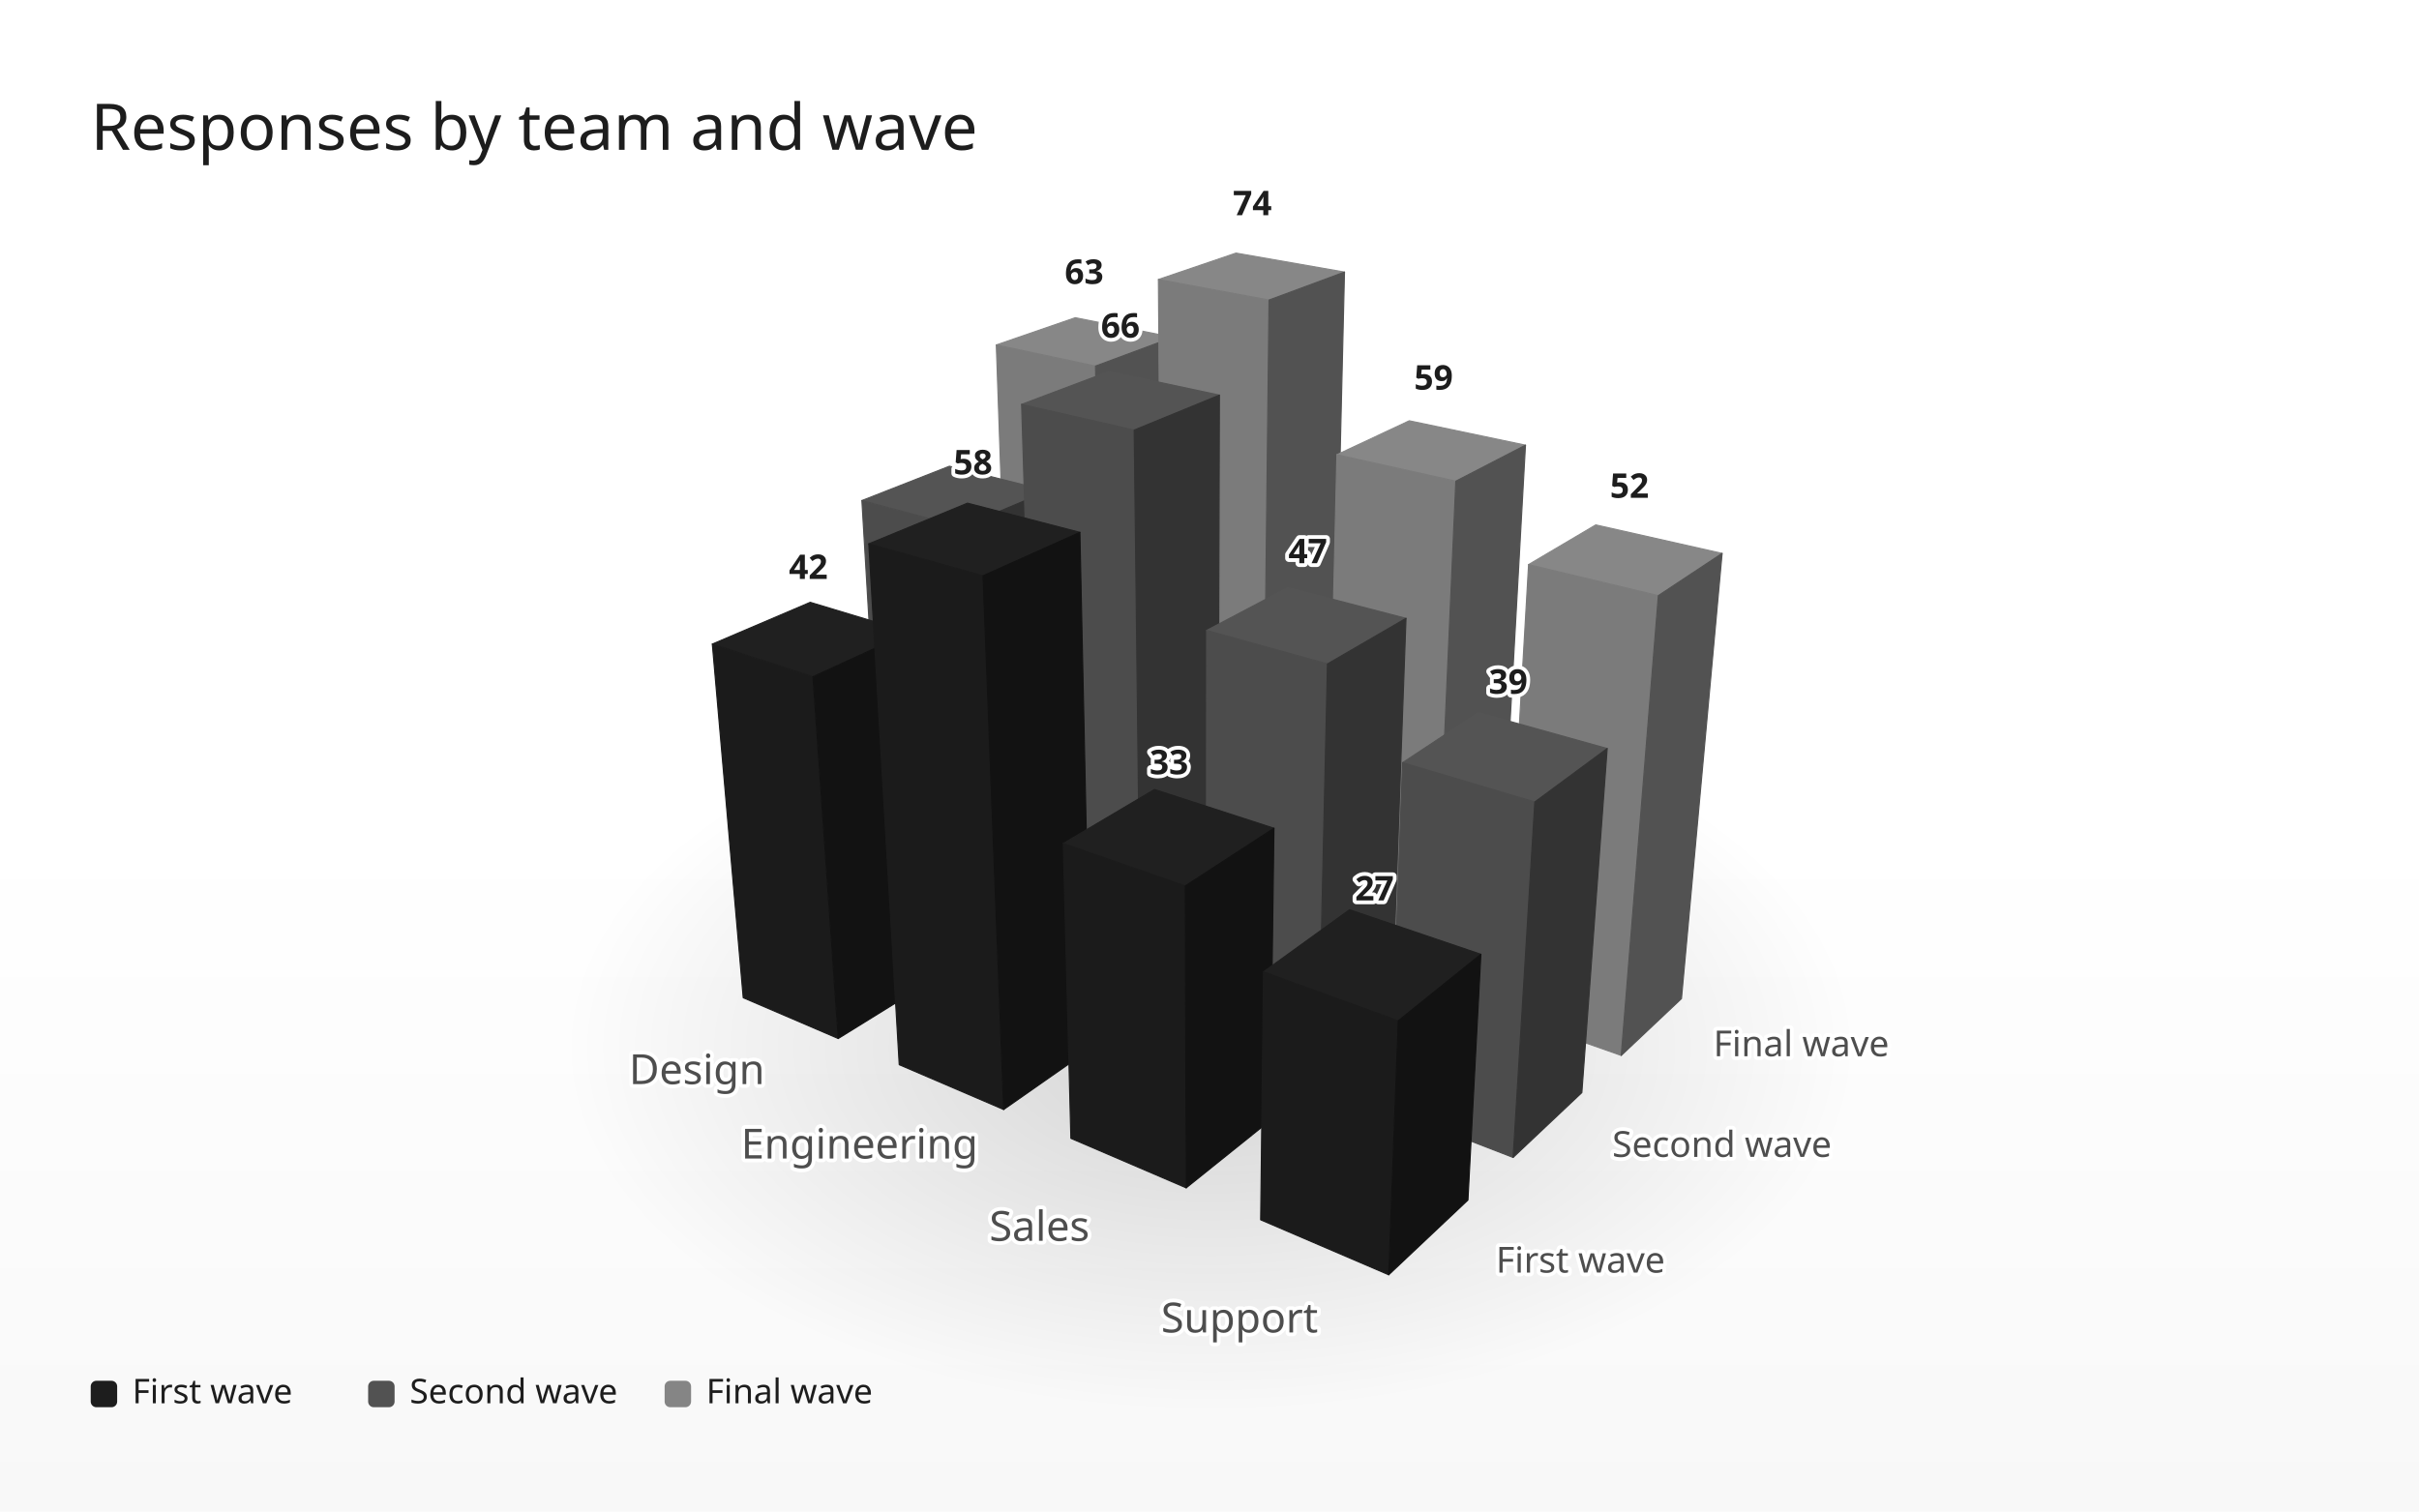
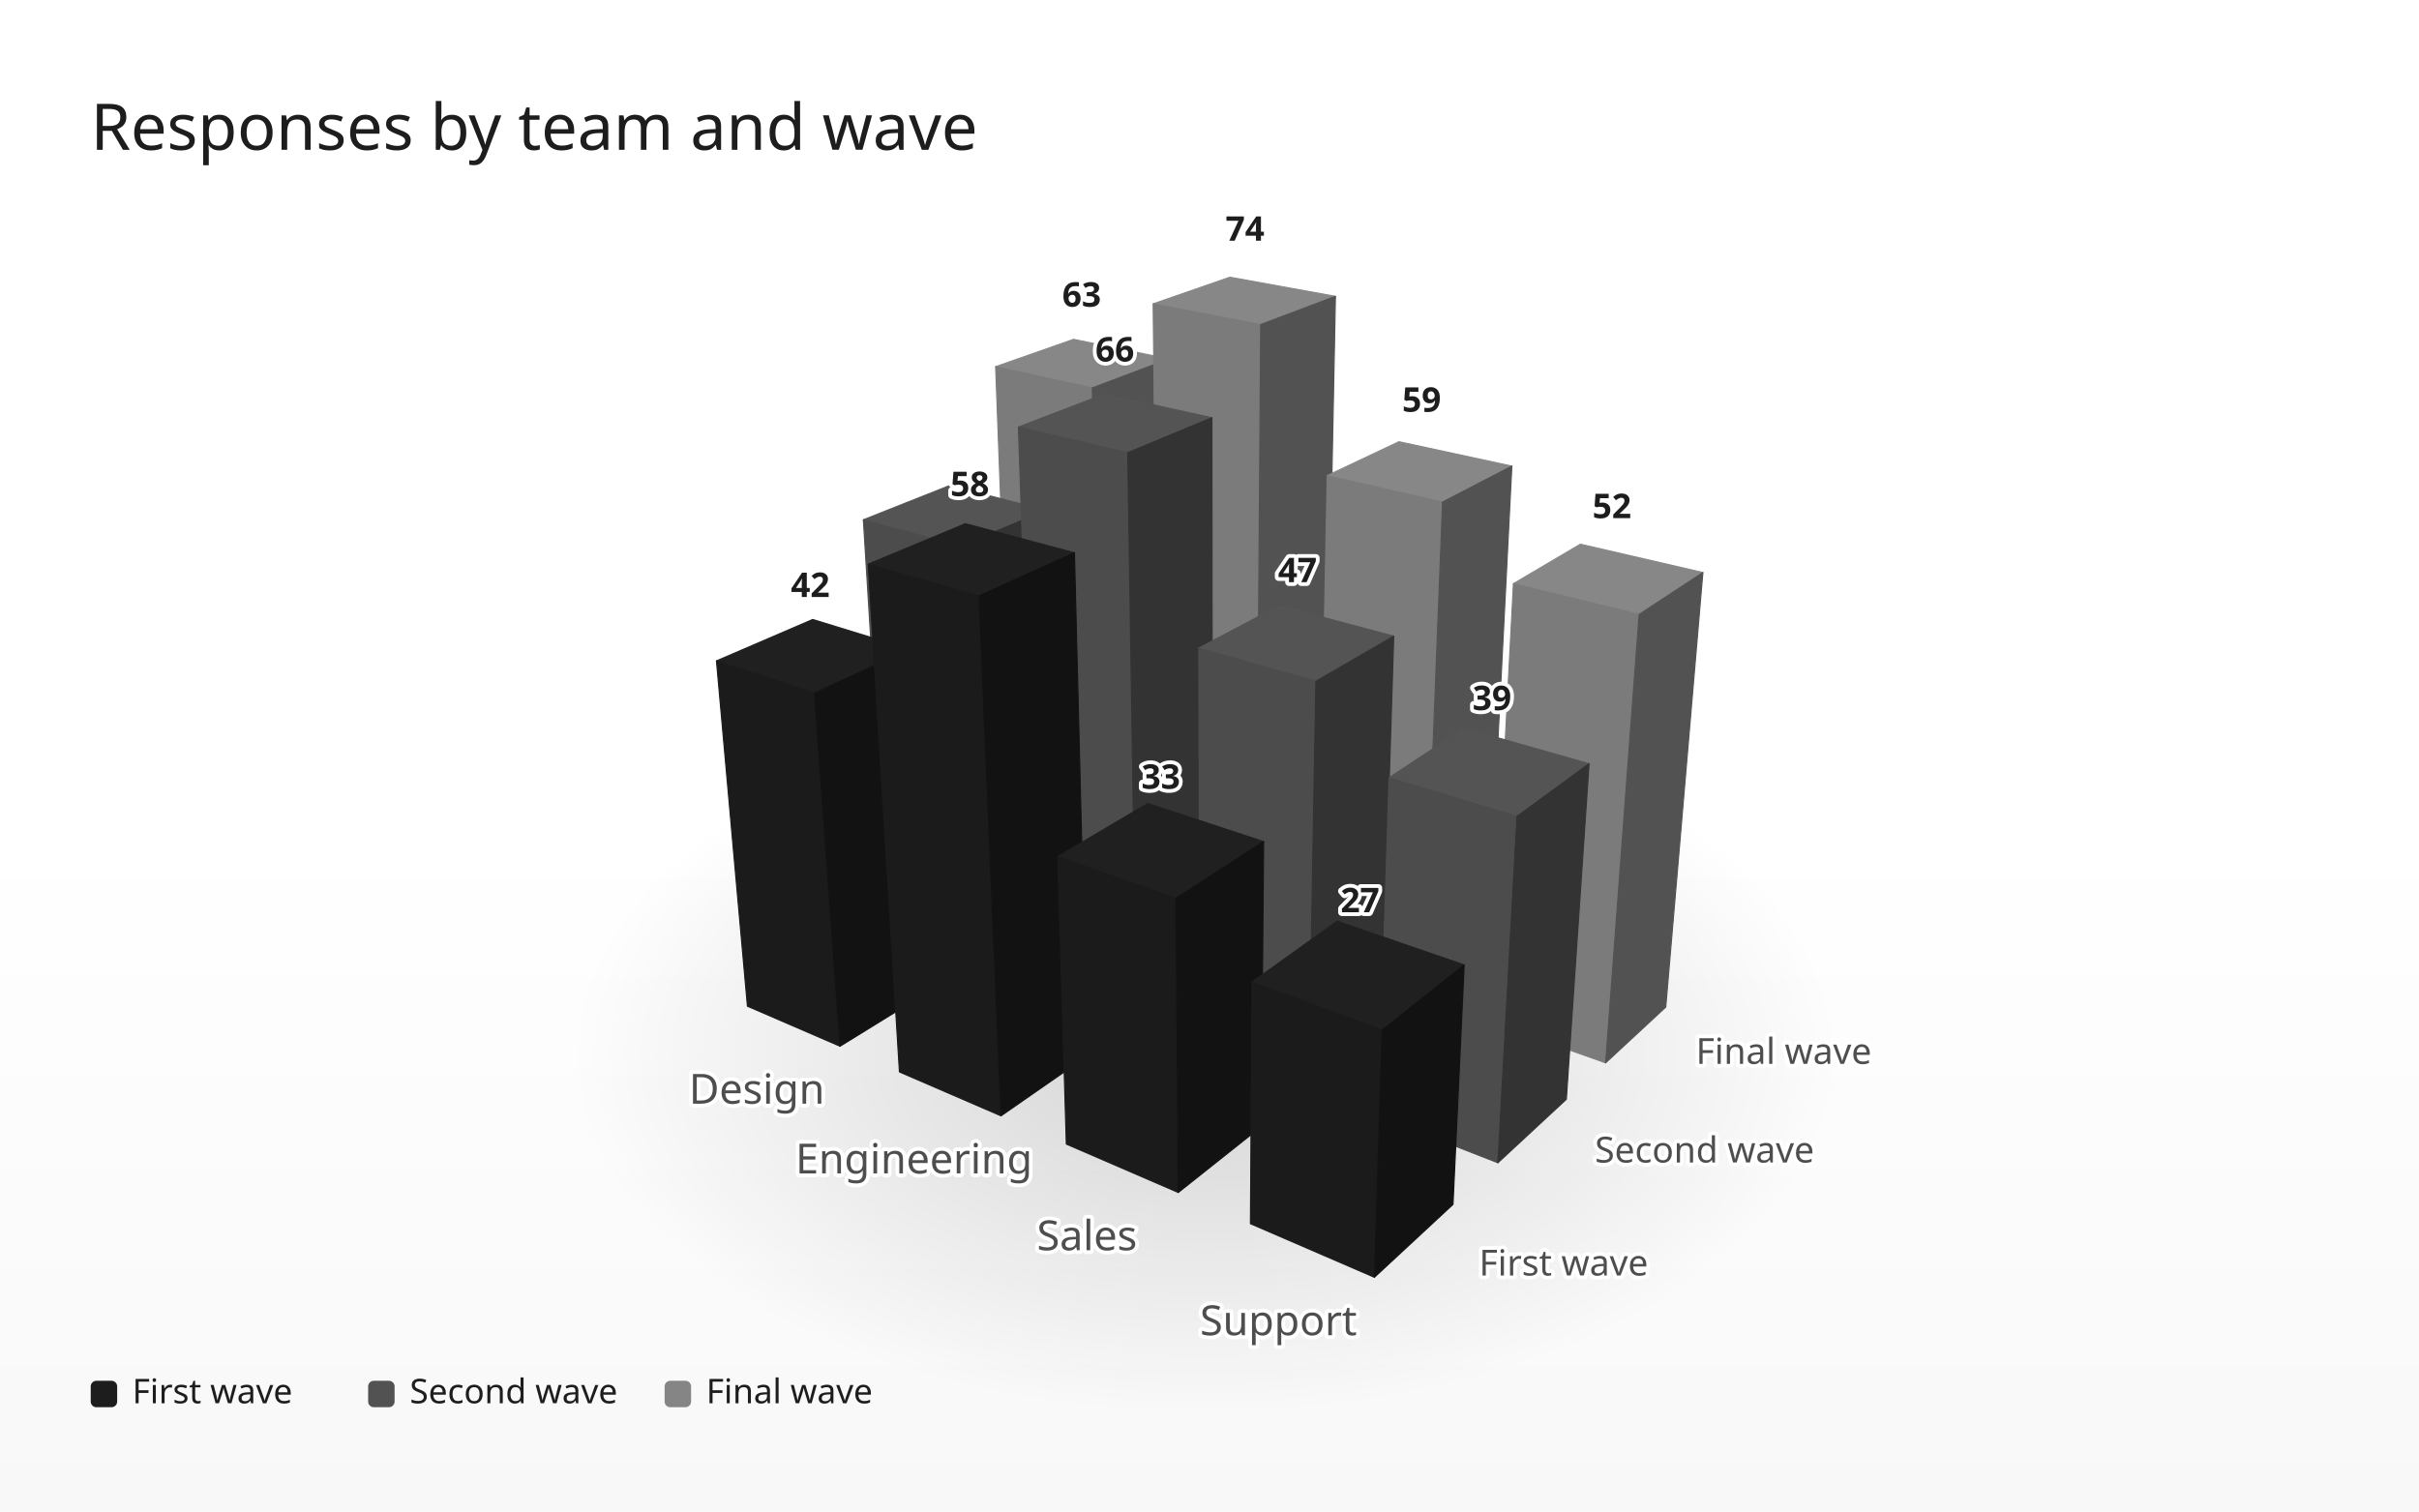
<svg xmlns="http://www.w3.org/2000/svg" width="1280" height="800" viewBox="0 0 1280 800">
  <path fill="#fff" d="M0 0h1280v800H0z" />
  <svg width="1280" height="800" color="#030711" style="position:absolute;inset:0;width:100%;height:100%;display:block" viewBox="0 0 1280 800">
    <path fill="#fff" d="M0 0h1280v800H0z" style="fill:#fff" />
    <g class="chart3d-vector" font-family="SUSE, sans-serif">
      <defs>
-         <linearGradient id="c31apyu91stage" x1="0" x2="0" y1="0" y2="1">
+         <linearGradient id="c320ixqgstage" x1="0" x2="0" y1="0" y2="1">
          <stop offset="0" stop-color="#fff" style="stop-color:#fff" />
          <stop offset=".55" stop-color="#fff" style="stop-color:#fff" />
          <stop offset="1" stop-color="#f8f8f8" style="stop-color:#f8f8f8" />
        </linearGradient>
      </defs>
-       <path fill="url(#c31apyu91stage)" d="M0 0h1280v800H0z" style="fill:url(#c31apyu91stage)" />
+       <path fill="url(#c320ixqgstage)" d="M0 0h1280v800H0z" style="fill:url(#c320ixqgstage)" />
      <defs>
-         <radialGradient id="c31apyu91contact">
+         <radialGradient id="c320ixqgcontact">
          <stop offset="0" stop-opacity=".16" style="stop-opacity:.16" />
          <stop offset="1" stop-opacity="0" style="stop-opacity:0" />
        </radialGradient>
      </defs>
-       <ellipse cx="640.61" cy="554.71" fill="url(#c31apyu91contact)" rx="344.35" ry="193.72" style="fill:url(#c31apyu91contact)" />
-       <path fill="#878787" stroke="#878787" stroke-linejoin="round" stroke-width=".6" d="m568.99 168.15 51.67 10.37-40.97 15.22-52.5-11.17z" style="fill:#878787;stroke:#878787;stroke-width:.6px;stroke-linejoin:round" />
-       <path fill="#7b7b7b" stroke="#7b7b7b" stroke-linejoin="round" stroke-width=".6" d="m536.35 445.35 48.21 16.98-4.87-268.59-52.5-11.17z" style="fill:#7b7b7b;stroke:#7b7b7b;stroke-width:.6px;stroke-linejoin:round" />
-       <path fill="#525252" stroke="#525252" stroke-linejoin="round" stroke-width=".6" d="m584.56 462.33 37.39-23.15-1.29-260.66-40.97 15.22z" style="fill:#525252;stroke:#525252;stroke-width:.6px;stroke-linejoin:round" />
-       <path fill="#545454" stroke="#545454" stroke-linejoin="round" stroke-width=".6" d="m502.38 246.75 52.09 13.06-45.57 19.24-52.84-14.13z" style="fill:#545454;stroke:#545454;stroke-width:.6px;stroke-linejoin:round" />
-       <path fill="#4c4c4c" stroke="#4c4c4c" stroke-linejoin="round" stroke-width=".6" d="m469.04 484.27 49.29 19.08-9.43-224.3-52.84-14.13z" style="fill:#4c4c4c;stroke:#4c4c4c;stroke-width:.6px;stroke-linejoin:round" />
-       <path fill="#333" stroke="#333" stroke-linejoin="round" stroke-width=".6" d="m518.33 503.35 41.97-26-5.83-217.54-45.57 19.24z" style="fill:#333;stroke:#333;stroke-width:.6px;stroke-linejoin:round" />
-       <path fill="#878787" stroke="#878787" stroke-linejoin="round" stroke-width=".6" d="m654.03 133.95 57.4 10.04-39.92 14.8-58.54-10.87z" style="fill:#878787;stroke:#878787;stroke-width:.6px;stroke-linejoin:round" />
-       <path fill="#7b7b7b" stroke="#7b7b7b" stroke-linejoin="round" stroke-width=".6" d="m615.35 473.18 52.41 18.46 3.75-332.85-58.54-10.87z" style="fill:#7b7b7b;stroke:#7b7b7b;stroke-width:.6px;stroke-linejoin:round" />
-       <path fill="#525252" stroke="#525252" stroke-linejoin="round" stroke-width=".6" d="m667.76 491.64 35.99-25.16 7.68-322.49-39.92 14.8z" style="fill:#525252;stroke:#525252;stroke-width:.6px;stroke-linejoin:round" />
-       <path fill="#878787" stroke="#878787" stroke-linejoin="round" stroke-width=".6" d="m745.71 222.7 61.49 12.9-36.86 19.06-62.92-14.01z" style="fill:#878787;stroke:#878787;stroke-width:.6px;stroke-linejoin:round" />
-       <path fill="#7b7b7b" stroke="#7b7b7b" stroke-linejoin="round" stroke-width=".6" d="m701.31 503.46 57.2 20.16 11.83-268.96-62.92-14.01z" style="fill:#7b7b7b;stroke:#7b7b7b;stroke-width:.6px;stroke-linejoin:round" />
-       <path fill="#525252" stroke="#525252" stroke-linejoin="round" stroke-width=".6" d="m758.51 523.62 34.18-27.46L807.2 235.6l-36.86 19.06z" style="fill:#525252;stroke:#525252;stroke-width:.6px;stroke-linejoin:round" />
-       <path fill="#202020" stroke="#202020" stroke-linejoin="round" stroke-width=".6" d="m428.73 318.78 52.61 15.88-51.17 23.49-53.25-17.26z" style="fill:#202020;stroke:#202020;stroke-width:.6px;stroke-linejoin:round" />
-       <path fill="#1b1b1b" stroke="#1b1b1b" stroke-linejoin="round" stroke-width=".6" d="m393.27 528.07 50.27 21.58-13.37-191.5-53.25-17.26z" style="fill:#1b1b1b;stroke:#1b1b1b;stroke-width:.6px;stroke-linejoin:round" />
-       <path fill="#121212" stroke="#121212" stroke-linejoin="round" stroke-width=".6" d="M443.54 549.65 491 520.26l-9.66-185.6-51.17 23.49z" style="fill:#121212;stroke:#121212;stroke-width:.6px;stroke-linejoin:round" />
-       <path fill="#545454" stroke="#545454" stroke-linejoin="round" stroke-width=".6" d="m586.76 196.62 58.49 12.5-45.1 18.49-59.57-13.59z" style="fill:#545454;stroke:#545454;stroke-width:.6px;stroke-linejoin:round" />
-       <path fill="#4c4c4c" stroke="#4c4c4c" stroke-linejoin="round" stroke-width=".6" d="m549.89 515.56 53.87 20.85-3.61-308.8-59.57-13.59z" style="fill:#4c4c4c;stroke:#4c4c4c;stroke-width:.6px;stroke-linejoin:round" />
-       <path fill="#333" stroke="#333" stroke-linejoin="round" stroke-width=".6" d="m603.76 536.41 40.6-28.4.89-298.89-45.1 18.49z" style="fill:#333;stroke:#333;stroke-width:.6px;stroke-linejoin:round" />
-       <path fill="#878787" stroke="#878787" stroke-linejoin="round" stroke-width=".6" d="m844.39 277.81 66.86 15.08-33.74 22.34-68.67-16.42z" style="fill:#878787;stroke:#878787;stroke-width:.6px;stroke-linejoin:round" />
-       <path fill="#7b7b7b" stroke="#7b7b7b" stroke-linejoin="round" stroke-width=".6" d="m795.19 536.53 62.68 22.08 19.64-243.38-68.67-16.42z" style="fill:#7b7b7b;stroke:#7b7b7b;stroke-width:.6px;stroke-linejoin:round" />
-       <path fill="#525252" stroke="#525252" stroke-linejoin="round" stroke-width=".6" d="m857.87 558.61 31.87-30.07 21.51-235.65-33.74 22.34z" style="fill:#525252;stroke:#525252;stroke-width:.6px;stroke-linejoin:round" />
-       <path fill="#545454" stroke="#545454" stroke-linejoin="round" stroke-width=".6" d="m681.46 311 62.52 16.27-41.57 24.12-63.91-17.73z" style="fill:#545454;stroke:#545454;stroke-width:.6px;stroke-linejoin:round" />
-       <path fill="#4c4c4c" stroke="#4c4c4c" stroke-linejoin="round" stroke-width=".6" d="m638.32 549.78 59.13 22.88 4.96-221.27-63.91-17.73z" style="fill:#4c4c4c;stroke:#4c4c4c;stroke-width:.6px;stroke-linejoin:round" />
-       <path fill="#333" stroke="#333" stroke-linejoin="round" stroke-width=".6" d="m697.45 572.66 38.78-31.15 7.75-214.24-41.57 24.12z" style="fill:#333;stroke:#333;stroke-width:.6px;stroke-linejoin:round" />
-       <path fill="#202020" stroke="#202020" stroke-linejoin="round" stroke-width=".6" d="m511.95 266.3 59.46 15.45-51.24 22.98-60.45-16.9z" style="fill:#202020;stroke:#202020;stroke-width:.6px;stroke-linejoin:round" />
-       <path fill="#1b1b1b" stroke="#1b1b1b" stroke-linejoin="round" stroke-width=".6" d="m475.82 563.51 55.26 23.72-10.91-282.5-60.45-16.9z" style="fill:#1b1b1b;stroke:#1b1b1b;stroke-width:.6px;stroke-linejoin:round" />
-       <path fill="#121212" stroke="#121212" stroke-linejoin="round" stroke-width=".6" d="m531.08 587.23 46.17-32.29-5.84-273.19-51.24 22.98z" style="fill:#121212;stroke:#121212;stroke-width:.6px;stroke-linejoin:round" />
-       <path fill="#545454" stroke="#545454" stroke-linejoin="round" stroke-width=".6" d="m782.29 377.14 68.15 19.02-38.3 28.28-69.96-20.79z" style="fill:#545454;stroke:#545454;stroke-width:.6px;stroke-linejoin:round" />
-       <path fill="#4c4c4c" stroke="#4c4c4c" stroke-linejoin="round" stroke-width=".6" d="m735.47 587.37 65.18 25.23 11.49-188.16-69.96-20.79z" style="fill:#4c4c4c;stroke:#4c4c4c;stroke-width:.6px;stroke-linejoin:round" />
-       <path fill="#333" stroke="#333" stroke-linejoin="round" stroke-width=".6" d="m800.65 612.6 36.38-34.33 13.41-182.11-38.3 28.28z" style="fill:#333;stroke:#333;stroke-width:.6px;stroke-linejoin:round" />
-       <path fill="#202020" stroke="#202020" stroke-linejoin="round" stroke-width=".6" d="m610.89 417.84 63.22 20.52-46.93 30.53-64.54-22.46z" style="fill:#202020;stroke:#202020;stroke-width:.6px;stroke-linejoin:round" />
-       <path fill="#1b1b1b" stroke="#1b1b1b" stroke-linejoin="round" stroke-width=".6" d="m566.65 602.49 61.03 26.2-.5-159.8-64.54-22.46z" style="fill:#1b1b1b;stroke:#1b1b1b;stroke-width:.6px;stroke-linejoin:round" />
-       <path fill="#121212" stroke="#121212" stroke-linejoin="round" stroke-width=".6" d="m627.68 628.69 44.38-35.64 2.05-154.69-46.93 30.53z" style="fill:#121212;stroke:#121212;stroke-width:.6px;stroke-linejoin:round" />
-       <path fill="#202020" stroke="#202020" stroke-linejoin="round" stroke-width=".6" d="m714.1 481.49 69.5 23.58-43.72 35.2-71.29-25.9z" style="fill:#202020;stroke:#202020;stroke-width:.6px;stroke-linejoin:round" />
-       <path fill="#1b1b1b" stroke="#1b1b1b" stroke-linejoin="round" stroke-width=".6" d="m667.07 645.61 67.76 29.09 5.05-134.43-71.29-25.9z" style="fill:#1b1b1b;stroke:#1b1b1b;stroke-width:.6px;stroke-linejoin:round" />
-       <path fill="#121212" stroke="#121212" stroke-linejoin="round" stroke-width=".6" d="m734.83 674.7 41.92-39.55 6.85-130.08-43.72 35.2z" style="fill:#121212;stroke:#121212;stroke-width:.6px;stroke-linejoin:round" />
+       <ellipse cx="637.6" cy="558.14" fill="url(#c320ixqgcontact)" rx="337.09" ry="190.07" style="fill:url(#c320ixqgcontact)" />
+       <path fill="#878787" stroke="#878787" stroke-linejoin="round" stroke-width=".6" d="m568.11 179.59 50.38 10.42-40.5 15.28-51.15-11.22z" style="fill:#878787;stroke:#878787;stroke-width:.6px;stroke-linejoin:round" />
+       <path fill="#7b7b7b" stroke="#7b7b7b" stroke-linejoin="round" stroke-width=".6" d="m536.53 451.08 47.07 16.76-5.61-262.55-51.15-11.22z" style="fill:#7b7b7b;stroke:#7b7b7b;stroke-width:.6px;stroke-linejoin:round" />
+       <path fill="#525252" stroke="#525252" stroke-linejoin="round" stroke-width=".6" d="m583.6 467.84 37-22.85-2.11-254.98-40.5 15.28z" style="fill:#525252;stroke:#525252;stroke-width:.6px;stroke-linejoin:round" />
+       <path fill="#545454" stroke="#545454" stroke-linejoin="round" stroke-width=".6" d="m502.48 256.99 50.77 13.02-44.94 19.15-51.46-14.06z" style="fill:#545454;stroke:#545454;stroke-width:.6px;stroke-linejoin:round" />
+       <path fill="#4c4c4c" stroke="#4c4c4c" stroke-linejoin="round" stroke-width=".6" d="m470.1 489.46 48.08 18.78-9.87-219.08-51.46-14.06z" style="fill:#4c4c4c;stroke:#4c4c4c;stroke-width:.6px;stroke-linejoin:round" />
+       <path fill="#333" stroke="#333" stroke-linejoin="round" stroke-width=".6" d="m518.18 508.24 41.44-25.6-6.37-212.63-44.94 19.15z" style="fill:#333;stroke:#333;stroke-width:.6px;stroke-linejoin:round" />
+       <path fill="#878787" stroke="#878787" stroke-linejoin="round" stroke-width=".6" d="m650.81 146.71 55.83 10.13-39.55 14.92-56.9-10.95z" style="fill:#878787;stroke:#878787;stroke-width:.6px;stroke-linejoin:round" />
+       <path fill="#7b7b7b" stroke="#7b7b7b" stroke-linejoin="round" stroke-width=".6" d="m613.64 478.53 51.1 18.19 2.35-324.96-56.9-10.95z" style="fill:#7b7b7b;stroke:#7b7b7b;stroke-width:.6px;stroke-linejoin:round" />
+       <path fill="#525252" stroke="#525252" stroke-linejoin="round" stroke-width=".6" d="m664.74 496.72 35.68-24.8 6.22-315.08-39.55 14.92z" style="fill:#525252;stroke:#525252;stroke-width:.6px;stroke-linejoin:round" />
+       <path fill="#878787" stroke="#878787" stroke-linejoin="round" stroke-width=".6" d="m740.25 233.79 59.74 12.9-36.66 19.01-61.06-13.97z" style="fill:#878787;stroke:#878787;stroke-width:.6px;stroke-linejoin:round" />
+       <path fill="#7b7b7b" stroke="#7b7b7b" stroke-linejoin="round" stroke-width=".6" d="m697.41 508.36 55.66 19.81 10.26-262.47-61.06-13.97z" style="fill:#7b7b7b;stroke:#7b7b7b;stroke-width:.6px;stroke-linejoin:round" />
+       <path fill="#525252" stroke="#525252" stroke-linejoin="round" stroke-width=".6" d="m753.07 528.17 33.98-27 12.94-254.48-36.66 19.01z" style="fill:#525252;stroke:#525252;stroke-width:.6px;stroke-linejoin:round" />
+       <path fill="#202020" stroke="#202020" stroke-linejoin="round" stroke-width=".6" d="m430.04 327.87 51.23 15.75-50.33 23.24-51.83-17.07z" style="fill:#202020;stroke:#202020;stroke-width:.6px;stroke-linejoin:round" />
+       <path fill="#1b1b1b" stroke="#1b1b1b" stroke-linejoin="round" stroke-width=".6" d="m395.5 532.55 49 21.19-13.56-186.88-51.83-17.07z" style="fill:#1b1b1b;stroke:#1b1b1b;stroke-width:.6px;stroke-linejoin:round" />
+       <path fill="#121212" stroke="#121212" stroke-linejoin="round" stroke-width=".6" d="m444.5 553.74 46.73-28.86-9.96-181.26-50.33 23.24z" style="fill:#121212;stroke:#121212;stroke-width:.6px;stroke-linejoin:round" />
+       <path fill="#545454" stroke="#545454" stroke-linejoin="round" stroke-width=".6" d="m584.43 208.57 56.84 12.51-44.54 18.5-57.85-13.59z" style="fill:#545454;stroke:#545454;stroke-width:.6px;stroke-linejoin:round" />
+       <path fill="#4c4c4c" stroke="#4c4c4c" stroke-linejoin="round" stroke-width=".6" d="m548.94 520.26 52.46 20.48-4.67-301.16-57.85-13.59z" style="fill:#4c4c4c;stroke:#4c4c4c;stroke-width:.6px;stroke-linejoin:round" />
+       <path fill="#333" stroke="#333" stroke-linejoin="round" stroke-width=".6" d="m601.4 540.74 40.16-27.91-.29-291.75-44.54 18.5z" style="fill:#333;stroke:#333;stroke-width:.6px;stroke-linejoin:round" />
+       <path fill="#878787" stroke="#878787" stroke-linejoin="round" stroke-width=".6" d="m836.24 288.02 64.83 15-33.73 22.17-66.51-16.29z" style="fill:#878787;stroke:#878787;stroke-width:.6px;stroke-linejoin:round" />
+       <path fill="#7b7b7b" stroke="#7b7b7b" stroke-linejoin="round" stroke-width=".6" d="m788.73 540.86 60.87 21.67 17.74-237.34-66.51-16.29z" style="fill:#7b7b7b;stroke:#7b7b7b;stroke-width:.6px;stroke-linejoin:round" />
+       <path fill="#525252" stroke="#525252" stroke-linejoin="round" stroke-width=".6" d="m849.6 562.53 31.83-29.52 19.64-229.99-33.73 22.17z" style="fill:#525252;stroke:#525252;stroke-width:.6px;stroke-linejoin:round" />
+       <path fill="#545454" stroke="#545454" stroke-linejoin="round" stroke-width=".6" d="m676.82 320.55 60.67 16.14-41.2 23.87-61.97-17.54z" style="fill:#545454;stroke:#545454;stroke-width:.6px;stroke-linejoin:round" />
+       <path fill="#4c4c4c" stroke="#4c4c4c" stroke-linejoin="round" stroke-width=".6" d="m635.03 553.87 57.46 22.43 3.8-215.74-61.97-17.54z" style="fill:#4c4c4c;stroke:#4c4c4c;stroke-width:.6px;stroke-linejoin:round" />
+       <path fill="#333" stroke="#333" stroke-linejoin="round" stroke-width=".6" d="m692.49 576.3 38.45-30.55 6.55-209.06-41.2 23.87z" style="fill:#333;stroke:#333;stroke-width:.6px;stroke-linejoin:round" />
+       <path fill="#202020" stroke="#202020" stroke-linejoin="round" stroke-width=".6" d="m510.8 277.18 57.73 15.37-50.46 22.82-58.65-16.78z" style="fill:#202020;stroke:#202020;stroke-width:.6px;stroke-linejoin:round" />
+       <path fill="#1b1b1b" stroke="#1b1b1b" stroke-linejoin="round" stroke-width=".6" d="m475.93 567.34 53.75 23.24-11.61-275.21-58.65-16.78z" style="fill:#1b1b1b;stroke:#1b1b1b;stroke-width:.6px;stroke-linejoin:round" />
+       <path fill="#121212" stroke="#121212" stroke-linejoin="round" stroke-width=".6" d="m529.68 590.58 45.54-31.65-6.69-266.38-50.46 22.82z" style="fill:#121212;stroke:#121212;stroke-width:.6px;stroke-linejoin:round" />
+       <path fill="#545454" stroke="#545454" stroke-linejoin="round" stroke-width=".6" d="m774.82 385.44 66.02 18.77-38.14 27.86-67.7-20.48z" style="fill:#545454;stroke:#545454;stroke-width:.6px;stroke-linejoin:round" />
+       <path fill="#4c4c4c" stroke="#4c4c4c" stroke-linejoin="round" stroke-width=".6" d="m729.4 590.72 63.21 24.69 10.09-183.34-67.7-20.48z" style="fill:#4c4c4c;stroke:#4c4c4c;stroke-width:.6px;stroke-linejoin:round" />
+       <path fill="#333" stroke="#333" stroke-linejoin="round" stroke-width=".6" d="m792.61 615.41 36.21-33.6 12.02-177.6-38.14 27.86z" style="fill:#333;stroke:#333;stroke-width:.6px;stroke-linejoin:round" />
+       <path fill="#202020" stroke="#202020" stroke-linejoin="round" stroke-width=".6" d="m607.32 425.23 61.31 20.21-46.36 30-62.54-22.06z" style="fill:#202020;stroke:#202020;stroke-width:.6px;stroke-linejoin:round" />
+       <path fill="#1b1b1b" stroke="#1b1b1b" stroke-linejoin="round" stroke-width=".6" d="m564.24 605.52 59.24 25.62-1.21-155.7-62.54-22.06z" style="fill:#1b1b1b;stroke:#1b1b1b;stroke-width:.6px;stroke-linejoin:round" />
+       <path fill="#121212" stroke="#121212" stroke-linejoin="round" stroke-width=".6" d="m623.48 631.14 43.87-34.86 1.28-150.84-46.36 30z" style="fill:#121212;stroke:#121212;stroke-width:.6px;stroke-linejoin:round" />
+       <path fill="#202020" stroke="#202020" stroke-linejoin="round" stroke-width=".6" d="m707.51 487.56 67.25 23.14-43.38 34.46-68.89-25.36z" style="fill:#202020;stroke:#202020;stroke-width:.6px;stroke-linejoin:round" />
+       <path fill="#1b1b1b" stroke="#1b1b1b" stroke-linejoin="round" stroke-width=".6" d="m661.66 647.66 65.6 28.37 4.12-130.87-68.89-25.36z" style="fill:#1b1b1b;stroke:#1b1b1b;stroke-width:.6px;stroke-linejoin:round" />
+       <path fill="#121212" stroke="#121212" stroke-linejoin="round" stroke-width=".6" d="m727.26 676.03 41.59-38.59 5.91-126.74-43.38 34.46z" style="fill:#121212;stroke:#121212;stroke-width:.6px;stroke-linejoin:round" />
      <g fill="#1d1d1d" stroke="#fff" stroke-linejoin="round" stroke-width="4" paint-order="stroke">
-         <text x="727.3" y="476.58" class="c3d-value" font-size="18" font-weight="600" style="fill:#1d1d1d;stroke:#fff;stroke-width:4px;stroke-linejoin:round;paint-order:stroke;font-family:SUSE,sans-serif;font-size:18px;font-weight:600;text-anchor:middle" text-anchor="middle">27</text>
-         <text x="618.56" y="409.78" class="c3d-value" font-size="18" font-weight="600" style="fill:#1d1d1d;stroke:#fff;stroke-width:4px;stroke-linejoin:round;paint-order:stroke;font-family:SUSE,sans-serif;font-size:18px;font-weight:600;text-anchor:middle" text-anchor="middle">33</text>
-         <text x="514.85" y="251.03" class="c3d-value" font-size="18" font-weight="600" style="fill:#1d1d1d;stroke:#fff;stroke-width:4px;stroke-linejoin:round;paint-order:stroke;font-family:SUSE,sans-serif;font-size:18px;font-weight:600;text-anchor:middle" text-anchor="middle">58</text>
-         <text x="798.05" y="367.15" class="c3d-value" font-size="18" font-weight="600" style="fill:#1d1d1d;stroke:#fff;stroke-width:4px;stroke-linejoin:round;paint-order:stroke;font-family:SUSE,sans-serif;font-size:18px;font-weight:600;text-anchor:middle" text-anchor="middle">39</text>
-         <text x="692.02" y="298.09" class="c3d-value" font-size="18" font-weight="600" style="fill:#1d1d1d;stroke:#fff;stroke-width:4px;stroke-linejoin:round;paint-order:stroke;font-family:SUSE,sans-serif;font-size:18px;font-weight:600;text-anchor:middle" text-anchor="middle">47</text>
-         <text x="862.22" y="263.46" class="c3d-value" font-size="18" font-weight="600" style="fill:#1d1d1d;stroke:#fff;stroke-width:4px;stroke-linejoin:round;paint-order:stroke;font-family:SUSE,sans-serif;font-size:18px;font-weight:600;text-anchor:middle" text-anchor="middle">52</text>
-         <text x="592.86" y="178.67" class="c3d-value" font-size="18" font-weight="600" style="fill:#1d1d1d;stroke:#fff;stroke-width:4px;stroke-linejoin:round;paint-order:stroke;font-family:SUSE,sans-serif;font-size:18px;font-weight:600;text-anchor:middle" text-anchor="middle">66</text>
-         <text x="427.74" y="306.43" class="c3d-value" font-size="18" font-weight="600" style="fill:#1d1d1d;stroke:#fff;stroke-width:4px;stroke-linejoin:round;paint-order:stroke;font-family:SUSE,sans-serif;font-size:18px;font-weight:600;text-anchor:middle" text-anchor="middle">42</text>
-         <text x="758.57" y="206.19" class="c3d-value" font-size="18" font-weight="600" style="fill:#1d1d1d;stroke:#fff;stroke-width:4px;stroke-linejoin:round;paint-order:stroke;font-family:SUSE,sans-serif;font-size:18px;font-weight:600;text-anchor:middle" text-anchor="middle">59</text>
-         <text x="662.67" y="113.9" class="c3d-value" font-size="18" font-weight="600" style="fill:#1d1d1d;stroke:#fff;stroke-width:4px;stroke-linejoin:round;paint-order:stroke;font-family:SUSE,sans-serif;font-size:18px;font-weight:600;text-anchor:middle" text-anchor="middle">74</text>
-         <text x="573.71" y="150.24" class="c3d-value" font-size="18" font-weight="600" style="fill:#1d1d1d;stroke:#fff;stroke-width:4px;stroke-linejoin:round;paint-order:stroke;font-family:SUSE,sans-serif;font-size:18px;font-weight:600;text-anchor:middle" text-anchor="middle">63</text>
-         <text x="655.91" y="705.22" fill-opacity=".78" class="c3d-category" font-size="22" font-weight="500" style="fill:#1d1d1d;fill-opacity:.78;stroke:#fff;stroke-width:4px;stroke-linejoin:round;paint-order:stroke;font-family:SUSE,sans-serif;font-size:22px;font-weight:500;text-anchor:middle" text-anchor="middle">Support</text>
-         <text x="791.57" y="673.55" fill-opacity=".78" class="c3d-series" font-size="19" font-weight="500" style="fill:#1d1d1d;fill-opacity:.78;stroke:#fff;stroke-width:4px;stroke-linejoin:round;paint-order:stroke;font-family:SUSE,sans-serif;font-size:19px;font-weight:500">First wave</text>
-         <text x="550.01" y="656.74" fill-opacity=".78" class="c3d-category" font-size="22" font-weight="500" style="fill:#1d1d1d;fill-opacity:.78;stroke:#fff;stroke-width:4px;stroke-linejoin:round;paint-order:stroke;font-family:SUSE,sans-serif;font-size:22px;font-weight:500;text-anchor:middle" text-anchor="middle">Sales</text>
-         <text x="853.1" y="612.31" fill-opacity=".78" class="c3d-series" font-size="19" font-weight="500" style="fill:#1d1d1d;fill-opacity:.78;stroke:#fff;stroke-width:4px;stroke-linejoin:round;paint-order:stroke;font-family:SUSE,sans-serif;font-size:19px;font-weight:500">Second wave</text>
-         <text x="454.8" y="613.16" fill-opacity=".78" class="c3d-category" font-size="22" font-weight="500" style="fill:#1d1d1d;fill-opacity:.78;stroke:#fff;stroke-width:4px;stroke-linejoin:round;paint-order:stroke;font-family:SUSE,sans-serif;font-size:22px;font-weight:500;text-anchor:middle" text-anchor="middle">Engineering</text>
-         <text x="368.75" y="573.77" fill-opacity=".78" class="c3d-category" font-size="22" font-weight="500" style="fill:#1d1d1d;fill-opacity:.78;stroke:#fff;stroke-width:4px;stroke-linejoin:round;paint-order:stroke;font-family:SUSE,sans-serif;font-size:22px;font-weight:500;text-anchor:middle" text-anchor="middle">Design</text>
-         <text x="906.64" y="559.04" fill-opacity=".78" class="c3d-series" font-size="19" font-weight="500" style="fill:#1d1d1d;fill-opacity:.78;stroke:#fff;stroke-width:4px;stroke-linejoin:round;paint-order:stroke;font-family:SUSE,sans-serif;font-size:19px;font-weight:500">Final wave</text>
+         <text x="719.65" y="482.82" class="c3d-value" font-size="18" font-weight="600" style="fill:#1d1d1d;stroke:#fff;stroke-width:4px;stroke-linejoin:round;paint-order:stroke;font-family:SUSE,sans-serif;font-size:18px;font-weight:600;text-anchor:middle" text-anchor="middle">27</text>
+         <text x="614.25" y="417.47" class="c3d-value" font-size="18" font-weight="600" style="fill:#1d1d1d;stroke:#fff;stroke-width:4px;stroke-linejoin:round;paint-order:stroke;font-family:SUSE,sans-serif;font-size:18px;font-weight:600;text-anchor:middle" text-anchor="middle">33</text>
+         <text x="513.18" y="262.54" class="c3d-value" font-size="18" font-weight="600" style="fill:#1d1d1d;stroke:#fff;stroke-width:4px;stroke-linejoin:round;paint-order:stroke;font-family:SUSE,sans-serif;font-size:18px;font-weight:600;text-anchor:middle" text-anchor="middle">58</text>
+         <text x="789.47" y="375.83" class="c3d-value" font-size="18" font-weight="600" style="fill:#1d1d1d;stroke:#fff;stroke-width:4px;stroke-linejoin:round;paint-order:stroke;font-family:SUSE,sans-serif;font-size:18px;font-weight:600;text-anchor:middle" text-anchor="middle">39</text>
+         <text x="686.55" y="308.13" class="c3d-value" font-size="18" font-weight="600" style="fill:#1d1d1d;stroke:#fff;stroke-width:4px;stroke-linejoin:round;paint-order:stroke;font-family:SUSE,sans-serif;font-size:18px;font-weight:600;text-anchor:middle" text-anchor="middle">47</text>
+         <text x="852.92" y="274.22" class="c3d-value" font-size="18" font-weight="600" style="fill:#1d1d1d;stroke:#fff;stroke-width:4px;stroke-linejoin:round;paint-order:stroke;font-family:SUSE,sans-serif;font-size:18px;font-weight:600;text-anchor:middle" text-anchor="middle">52</text>
+         <text x="589.92" y="191.31" class="c3d-value" font-size="18" font-weight="600" style="fill:#1d1d1d;stroke:#fff;stroke-width:4px;stroke-linejoin:round;paint-order:stroke;font-family:SUSE,sans-serif;font-size:18px;font-weight:600;text-anchor:middle" text-anchor="middle">66</text>
+         <text x="428.77" y="315.96" class="c3d-value" font-size="18" font-weight="600" style="fill:#1d1d1d;stroke:#fff;stroke-width:4px;stroke-linejoin:round;paint-order:stroke;font-family:SUSE,sans-serif;font-size:18px;font-weight:600;text-anchor:middle" text-anchor="middle">42</text>
+         <text x="752.24" y="217.91" class="c3d-value" font-size="18" font-weight="600" style="fill:#1d1d1d;stroke:#fff;stroke-width:4px;stroke-linejoin:round;paint-order:stroke;font-family:SUSE,sans-serif;font-size:18px;font-weight:600;text-anchor:middle" text-anchor="middle">59</text>
+         <text x="658.79" y="127.4" class="c3d-value" font-size="18" font-weight="600" style="fill:#1d1d1d;stroke:#fff;stroke-width:4px;stroke-linejoin:round;paint-order:stroke;font-family:SUSE,sans-serif;font-size:18px;font-weight:600;text-anchor:middle" text-anchor="middle">74</text>
+         <text x="572.38" y="162.29" class="c3d-value" font-size="18" font-weight="600" style="fill:#1d1d1d;stroke:#fff;stroke-width:4px;stroke-linejoin:round;paint-order:stroke;font-family:SUSE,sans-serif;font-size:18px;font-weight:600;text-anchor:middle" text-anchor="middle">63</text>
+         <text x="676.49" y="706.68" fill-opacity=".78" class="c3d-category" font-size="22" font-weight="500" style="fill:#1d1d1d;fill-opacity:.78;stroke:#fff;stroke-width:4px;stroke-linejoin:round;paint-order:stroke;font-family:SUSE,sans-serif;font-size:22px;font-weight:500;text-anchor:middle" text-anchor="middle">Support</text>
+         <text x="782.65" y="675.08" fill-opacity=".78" class="c3d-series" font-size="19" font-weight="500" style="fill:#1d1d1d;fill-opacity:.78;stroke:#fff;stroke-width:4px;stroke-linejoin:round;paint-order:stroke;font-family:SUSE,sans-serif;font-size:19px;font-weight:500">First wave</text>
+         <text x="575.17" y="661.71" fill-opacity=".78" class="c3d-category" font-size="22" font-weight="500" style="fill:#1d1d1d;fill-opacity:.78;stroke:#fff;stroke-width:4px;stroke-linejoin:round;paint-order:stroke;font-family:SUSE,sans-serif;font-size:22px;font-weight:500;text-anchor:middle" text-anchor="middle">Sales</text>
+         <text x="843.91" y="615.28" fill-opacity=".78" class="c3d-series" font-size="19" font-weight="500" style="fill:#1d1d1d;fill-opacity:.78;stroke:#fff;stroke-width:4px;stroke-linejoin:round;paint-order:stroke;font-family:SUSE,sans-serif;font-size:19px;font-weight:500">Second wave</text>
+         <text x="483.61" y="621.07" fill-opacity=".78" class="c3d-category" font-size="22" font-weight="500" style="fill:#1d1d1d;fill-opacity:.78;stroke:#fff;stroke-width:4px;stroke-linejoin:round;paint-order:stroke;font-family:SUSE,sans-serif;font-size:22px;font-weight:500;text-anchor:middle" text-anchor="middle">Engineering</text>
+         <text x="897.38" y="563.08" fill-opacity=".78" class="c3d-series" font-size="19" font-weight="500" style="fill:#1d1d1d;fill-opacity:.78;stroke:#fff;stroke-width:4px;stroke-linejoin:round;paint-order:stroke;font-family:SUSE,sans-serif;font-size:19px;font-weight:500">Final wave</text>
+         <text x="400.46" y="584.16" fill-opacity=".78" class="c3d-category" font-size="22" font-weight="500" style="fill:#1d1d1d;fill-opacity:.78;stroke:#fff;stroke-width:4px;stroke-linejoin:round;paint-order:stroke;font-family:SUSE,sans-serif;font-size:22px;font-weight:500;text-anchor:middle" text-anchor="middle">Design</text>
      </g>
      <text x="48" y="79.28" fill="#1d1d1d" font-size="34" font-weight="500" style="fill:#1d1d1d;font-family:SUSE,sans-serif;font-size:34px;font-weight:500">Responses by team and wave</text>
      <rect width="14" height="14" x="48" y="730.8" fill="#1d1d1d" rx="3" style="fill:#1d1d1d" />
      <text x="70" y="742.7" fill="#1d1d1d" font-size="18" style="fill:#1d1d1d;font-family:SUSE,sans-serif;font-size:18px">First wave</text>
      <rect width="14" height="14" x="194.8" y="730.8" fill="#525252" rx="3" style="fill:#525252" />
      <text x="216.8" y="742.7" fill="#1d1d1d" font-size="18" style="fill:#1d1d1d;font-family:SUSE,sans-serif;font-size:18px">Second wave</text>
      <rect width="14" height="14" x="351.68" y="730.8" fill="#858585" rx="3" style="fill:#858585" />
      <text x="373.68" y="742.7" fill="#1d1d1d" font-size="18" style="fill:#1d1d1d;font-family:SUSE,sans-serif;font-size:18px">Final wave</text>
    </g>
  </svg>
</svg>
